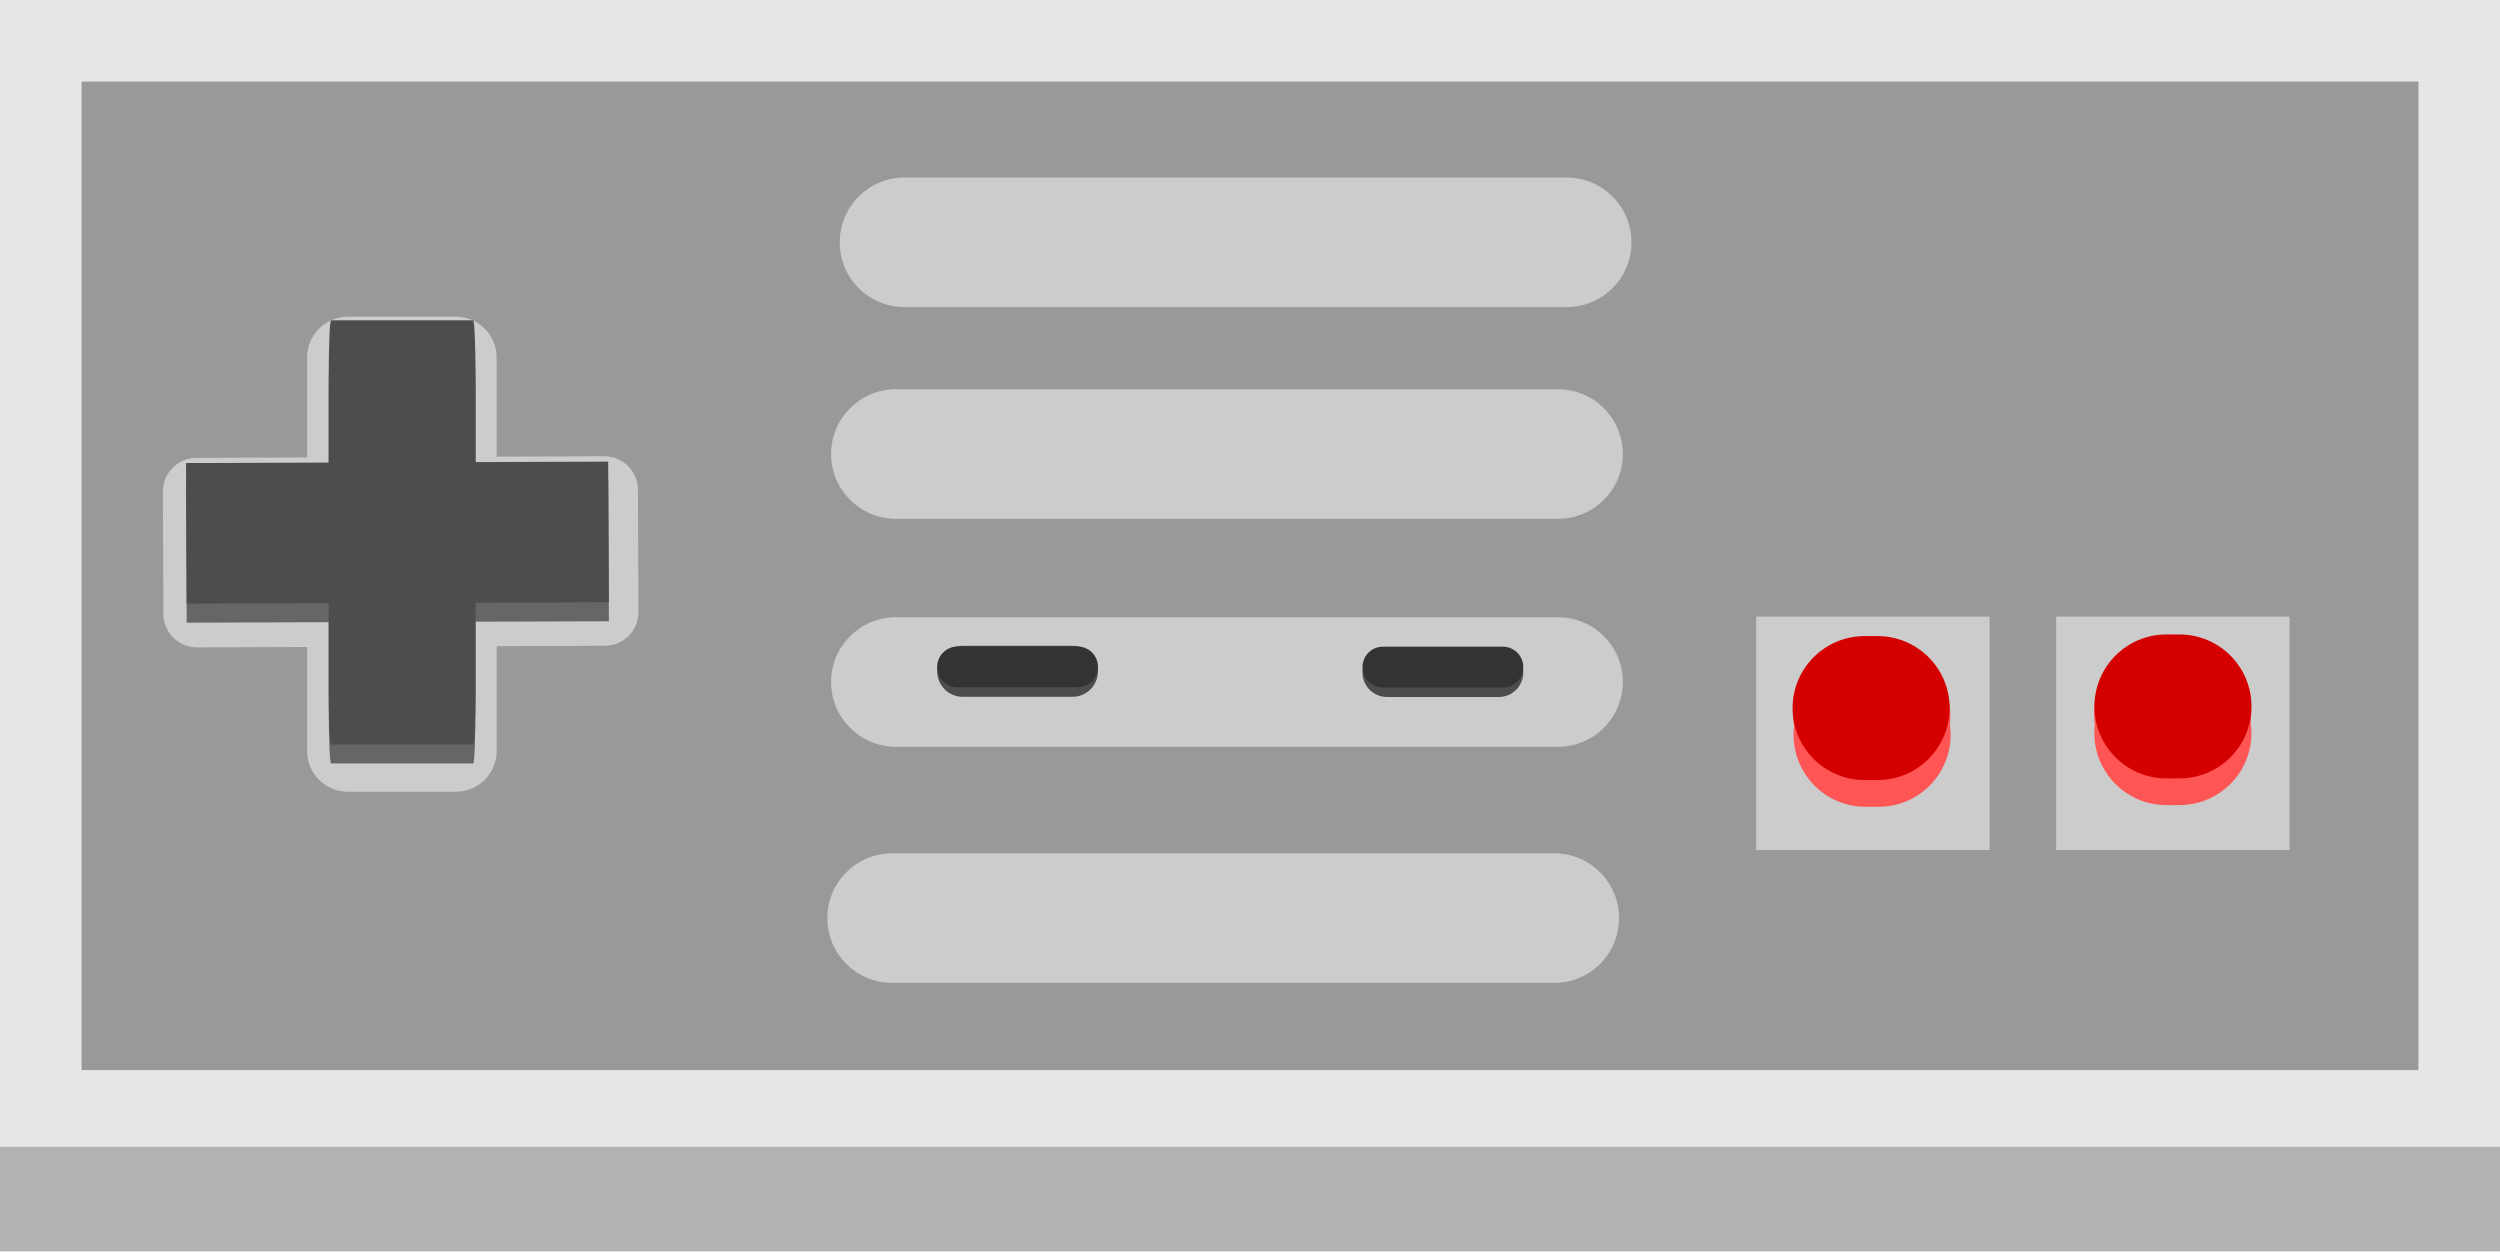
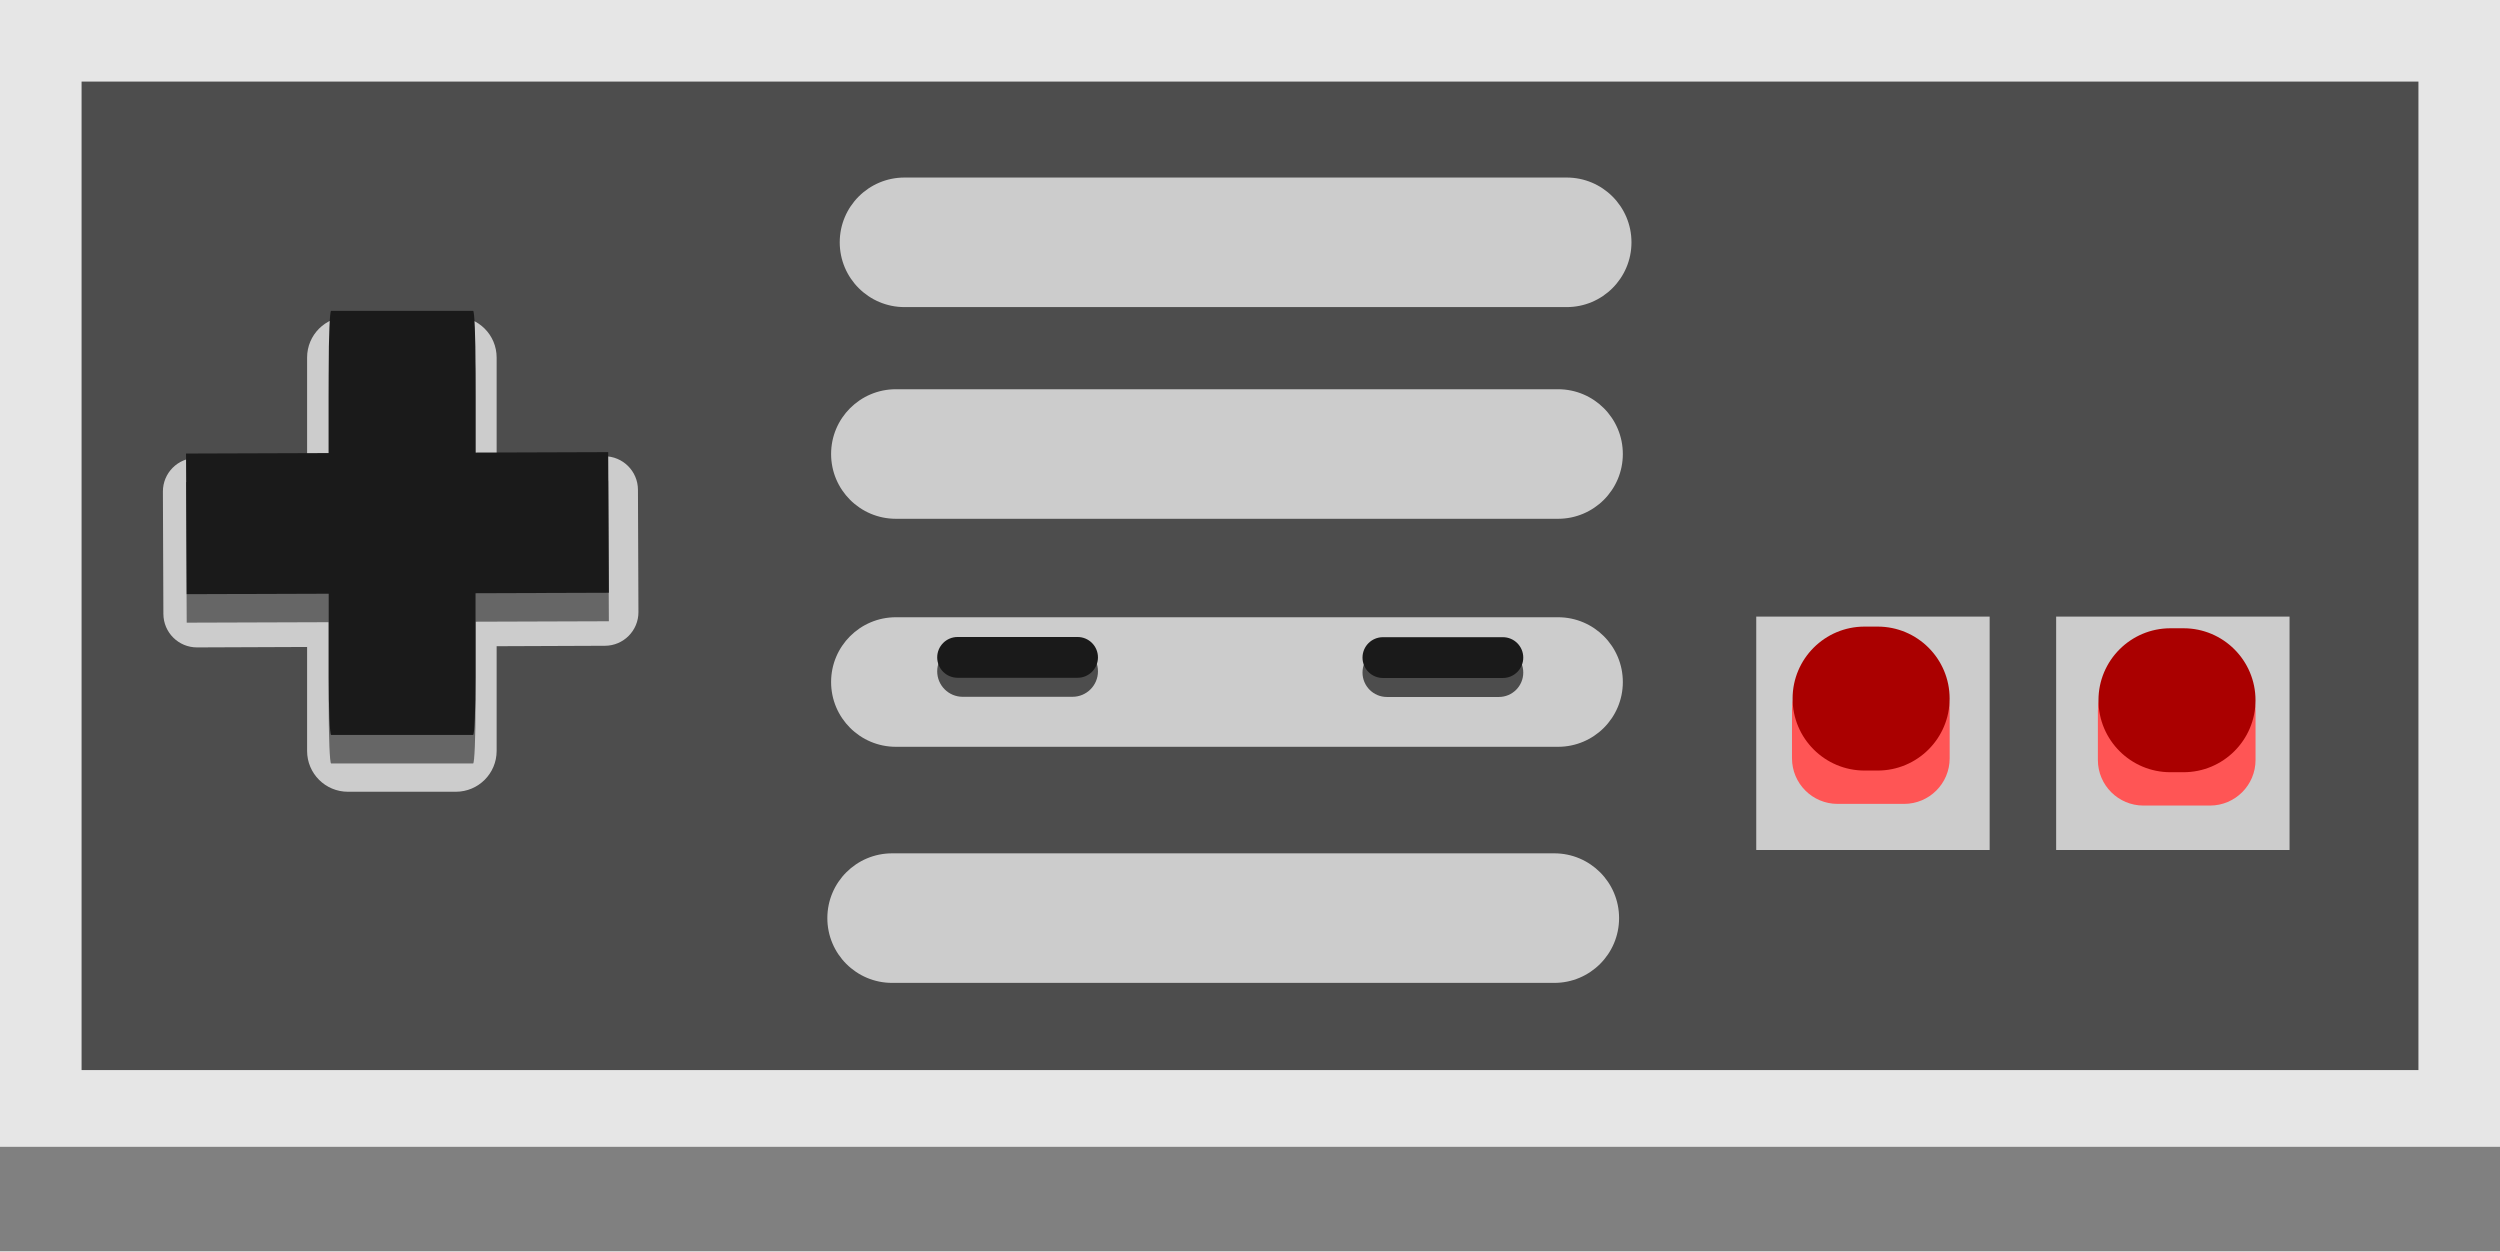
<svg xmlns="http://www.w3.org/2000/svg" width="139.247mm" height="69.698mm" viewBox="0 0 139.247 69.698" version="1.1" id="svg6545">
  <defs id="defs6539" />
  <g id="layer1" transform="translate(-36.61592,-114.7222)">
-     <rect style="opacity:1;vector-effect:none;fill:#b3b3b3;fill-opacity:1;stroke:none;stroke-width:0.265;stroke-linecap:butt;stroke-linejoin:miter;stroke-miterlimit:4;stroke-dasharray:none;stroke-dashoffset:0;stroke-opacity:1" id="rect6853" width="139.247" height="63.877" x="36.616" y="120.543" />
+     <rect style="opacity:1;vector-effect:none;fill:#808080;fill-opacity:1;stroke:none;stroke-width:0.265;stroke-linecap:butt;stroke-linejoin:miter;stroke-miterlimit:4;stroke-dasharray:none;stroke-dashoffset:0;stroke-opacity:1" id="rect6853" width="139.247" height="63.877" x="36.616" y="120.543" />
    <rect style="opacity:1;vector-effect:none;fill:#e6e6e6;fill-opacity:1;stroke:none;stroke-width:0.265;stroke-linecap:butt;stroke-linejoin:miter;stroke-miterlimit:4;stroke-dasharray:none;stroke-dashoffset:0;stroke-opacity:1" id="rect6547" width="139.247" height="63.877" x="36.616" y="114.722" />
-     <rect style="opacity:1;vector-effect:none;fill:#999999;fill-opacity:1;stroke:none;stroke-width:0.265;stroke-linecap:butt;stroke-linejoin:miter;stroke-miterlimit:4;stroke-dasharray:none;stroke-dashoffset:0;stroke-opacity:1" id="rect6551" width="130.16" height="55.058" x="41.16" y="119.266" />
+     <rect style="opacity:1;vector-effect:none;fill:#4d4d4d;fill-opacity:1;stroke:none;stroke-width:0.265;stroke-linecap:butt;stroke-linejoin:miter;stroke-miterlimit:4;stroke-dasharray:none;stroke-dashoffset:0;stroke-opacity:1" id="rect6551" width="130.16" height="55.058" x="41.16" y="119.266" />
    <rect style="opacity:1;vector-effect:none;fill:#cccccc;fill-opacity:1;stroke:none;stroke-width:0.265;stroke-linecap:butt;stroke-linejoin:miter;stroke-miterlimit:4;stroke-dasharray:none;stroke-dashoffset:0;stroke-opacity:1" id="rect6553" width="44.099" height="7.216" x="83.388" y="124.611" ry="3.608" />
    <rect style="opacity:1;vector-effect:none;fill:#cccccc;fill-opacity:1;stroke:none;stroke-width:0.265;stroke-linecap:butt;stroke-linejoin:miter;stroke-miterlimit:4;stroke-dasharray:none;stroke-dashoffset:0;stroke-opacity:1" id="rect6553-3" width="44.099" height="7.216" x="82.907" y="136.402" ry="3.608" />
    <rect style="opacity:1;vector-effect:none;fill:#cccccc;fill-opacity:1;stroke:none;stroke-width:0.265;stroke-linecap:butt;stroke-linejoin:miter;stroke-miterlimit:4;stroke-dasharray:none;stroke-dashoffset:0;stroke-opacity:1" id="rect6553-3-2" width="44.099" height="7.216" x="82.907" y="149.102" ry="3.608" />
    <rect style="opacity:1;vector-effect:none;fill:#cccccc;fill-opacity:1;stroke:none;stroke-width:0.265;stroke-linecap:butt;stroke-linejoin:miter;stroke-miterlimit:4;stroke-dasharray:none;stroke-dashoffset:0;stroke-opacity:1" id="rect6553-3-2-3" width="44.099" height="7.216" x="82.698" y="162.252" ry="3.608" />
    <rect style="opacity:1;vector-effect:none;fill:#cccccc;fill-opacity:1;stroke:none;stroke-width:0.265;stroke-linecap:butt;stroke-linejoin:miter;stroke-miterlimit:4;stroke-dasharray:none;stroke-dashoffset:0;stroke-opacity:1" id="rect6600" width="10.557" height="26.46" x="53.721" y="132.362" ry="2.272" />
    <rect style="opacity:1;vector-effect:none;fill:#cccccc;fill-opacity:1;stroke:none;stroke-width:0.265;stroke-linecap:butt;stroke-linejoin:miter;stroke-miterlimit:4;stroke-dasharray:none;stroke-dashoffset:0;stroke-opacity:1" id="rect6600-3" width="10.557" height="26.46" x="140.414" y="-71.581" ry="1.871" transform="rotate(89.7711)" />
    <rect style="opacity:1;vector-effect:none;fill:#666666;fill-opacity:1;stroke:none;stroke-width:0.265;stroke-linecap:butt;stroke-linejoin:miter;stroke-miterlimit:4;stroke-dasharray:none;stroke-dashoffset:0;stroke-opacity:1" id="rect6600-5" width="8.179" height="23.622" x="54.924" y="133.623" ry="3.221" rx="0.134" />
    <g id="g6636" transform="matrix(1,0,0,0.8310831,0,24.67973)" style="fill:#666666;stroke-width:1.097">
      <rect transform="matrix(0.00397683,0.9999921,-0.9999919,0.00401334,0,0)" ry="0" y="-69.932" x="140.837" height="23.514" width="9.425" id="rect6600-3-7" style="opacity:1;vector-effect:none;fill:#666666;fill-opacity:1;stroke:none;stroke-width:0.29;stroke-linecap:butt;stroke-linejoin:miter;stroke-miterlimit:4;stroke-dasharray:none;stroke-dashoffset:0;stroke-opacity:1" rx="0" />
    </g>
    <rect style="opacity:1;vector-effect:none;fill:#cccccc;fill-opacity:1;stroke:none;stroke-width:0.265;stroke-linecap:butt;stroke-linejoin:miter;stroke-miterlimit:4;stroke-dasharray:none;stroke-dashoffset:0;stroke-opacity:1" id="rect6638" width="13" height="13" x="134.437" y="149.066" ry="0" />
    <rect style="opacity:1;vector-effect:none;fill:#cccccc;fill-opacity:1;stroke:none;stroke-width:0.265;stroke-linecap:butt;stroke-linejoin:miter;stroke-miterlimit:4;stroke-dasharray:none;stroke-dashoffset:0;stroke-opacity:1" id="rect6638-1" width="13" height="13" x="151.141" y="149.066" ry="0" />
    <rect style="opacity:1;vector-effect:none;fill:#4d4d4d;fill-opacity:1;stroke:none;stroke-width:0.265;stroke-linecap:butt;stroke-linejoin:miter;stroke-miterlimit:4;stroke-dasharray:none;stroke-dashoffset:0;stroke-opacity:1" id="rect6674-9" width="8.954" height="2.721" x="112.506" y="150.822" ry="1.36" />
    <rect style="opacity:1;vector-effect:none;fill:#4d4d4d;fill-opacity:1;stroke:none;stroke-width:0.265;stroke-linecap:butt;stroke-linejoin:miter;stroke-miterlimit:4;stroke-dasharray:none;stroke-dashoffset:0;stroke-opacity:1" id="rect6674-9-4" width="8.954" height="2.839" x="88.817" y="150.694" ry="1.419" />
-     <rect style="opacity:1;vector-effect:none;fill:#333333;fill-opacity:1;stroke:none;stroke-width:0.265;stroke-linecap:butt;stroke-linejoin:miter;stroke-miterlimit:4;stroke-dasharray:none;stroke-dashoffset:0;stroke-opacity:1" id="rect6674-9-4-1" width="8.954" height="2.272" x="88.817" y="150.731" ry="1.136" />
-     <rect style="opacity:1;vector-effect:none;fill:#333333;fill-opacity:1;stroke:none;stroke-width:0.265;stroke-linecap:butt;stroke-linejoin:miter;stroke-miterlimit:4;stroke-dasharray:none;stroke-dashoffset:0;stroke-opacity:1" id="rect6674-9-4-1-2" width="8.954" height="2.272" x="112.506" y="150.742" ry="1.136" />
-     <g id="g6809">
-       <rect ry="4.009" y="151.643" x="136.515" height="8.018" width="8.747" id="rect6657" style="opacity:1;vector-effect:none;fill:#ff5555;fill-opacity:1;stroke:none;stroke-width:0.265;stroke-linecap:butt;stroke-linejoin:miter;stroke-miterlimit:4;stroke-dasharray:none;stroke-dashoffset:0;stroke-opacity:1" />
-       <rect ry="4.009" y="150.574" x="136.499" height="8.018" width="8.747" id="rect6657-0" style="opacity:1;vector-effect:none;fill:#ff5555;fill-opacity:1;stroke:none;stroke-width:0.265;stroke-linecap:butt;stroke-linejoin:miter;stroke-miterlimit:4;stroke-dasharray:none;stroke-dashoffset:0;stroke-opacity:1" />
+     <rect class="Select-Button" style="opacity:1;vector-effect:none;fill:#1a1a1a;fill-opacity:1;stroke:none;stroke-width:0.265;stroke-linecap:butt;stroke-linejoin:miter;stroke-miterlimit:4;stroke-dasharray:none;stroke-dashoffset:0;stroke-opacity:1" id="rect6674-9-4-1" width="8.954" height="2.272" x="88.817" y="150.202" ry="1.136" />
+     <rect class="Start-Button" style="opacity:1;vector-effect:none;fill:#1a1a1a;fill-opacity:1;stroke:none;stroke-width:0.265;stroke-linecap:butt;stroke-linejoin:miter;stroke-miterlimit:4;stroke-dasharray:none;stroke-dashoffset:0;stroke-opacity:1" id="rect6674-9-4-1-2" width="8.954" height="2.272" x="112.506" y="150.213" ry="1.136" />
+     <rect style="opacity:1;vector-effect:none;fill:#1a1a1a;fill-opacity:1;stroke:none;stroke-width:0.265;stroke-linecap:butt;stroke-linejoin:miter;stroke-miterlimit:4;stroke-dasharray:none;stroke-dashoffset:0;stroke-opacity:1" id="rect6600-5-2" width="8.179" height="23.622" x="54.924" y="132.036" ry="3.221" rx="0.134" />
+     <g id="g6636-7" transform="matrix(1,0,0,0.8310831,3.666667e-8,23.09223)" style="stroke-width:1.097;fill:#1a1a1a">
+       <rect transform="matrix(0.00397683,0.9999921,-0.9999919,0.00401334,0,0)" ry="0" y="-69.932" x="140.837" height="23.514" width="9.425" id="rect6600-3-7-9" style="opacity:1;vector-effect:none;fill:#1a1a1a;fill-opacity:1;stroke:none;stroke-width:0.29;stroke-linecap:butt;stroke-linejoin:miter;stroke-miterlimit:4;stroke-dasharray:none;stroke-dashoffset:0;stroke-opacity:1" rx="0" />
    </g>
-     <rect style="opacity:1;vector-effect:none;fill:#d40000;fill-opacity:1;stroke:none;stroke-width:0.265;stroke-linecap:butt;stroke-linejoin:miter;stroke-miterlimit:4;stroke-dasharray:none;stroke-dashoffset:0;stroke-opacity:1" id="rect6657-5" width="8.747" height="8.018" x="136.461" y="150.152" ry="4.009" />
-     <g transform="translate(16.75478,-0.09529381)" id="g6809-0">
-       <rect ry="4.009" y="151.643" x="136.515" height="8.018" width="8.747" id="rect6657-07" style="opacity:1;vector-effect:none;fill:#ff5555;fill-opacity:1;stroke:none;stroke-width:0.265;stroke-linecap:butt;stroke-linejoin:miter;stroke-miterlimit:4;stroke-dasharray:none;stroke-dashoffset:0;stroke-opacity:1" />
-       <rect ry="4.009" y="150.574" x="136.499" height="8.018" width="8.747" id="rect6657-0-6" style="opacity:1;vector-effect:none;fill:#ff5555;fill-opacity:1;stroke:none;stroke-width:0.265;stroke-linecap:butt;stroke-linejoin:miter;stroke-miterlimit:4;stroke-dasharray:none;stroke-dashoffset:0;stroke-opacity:1" />
-     </g>
-     <rect style="opacity:1;vector-effect:none;fill:#d40000;fill-opacity:1;stroke:none;stroke-width:0.265;stroke-linecap:butt;stroke-linejoin:miter;stroke-miterlimit:4;stroke-dasharray:none;stroke-dashoffset:0;stroke-opacity:1" id="rect6657-5-1" width="8.747" height="8.018" x="153.273" y="150.061" ry="4.009" />
-     <rect style="opacity:1;vector-effect:none;fill:#4d4d4d;fill-opacity:1;stroke:none;stroke-width:0.265;stroke-linecap:butt;stroke-linejoin:miter;stroke-miterlimit:4;stroke-dasharray:none;stroke-dashoffset:0;stroke-opacity:1" id="rect6600-5-2" width="8.179" height="23.622" x="54.924" y="132.565" ry="3.221" rx="0.134" />
-     <g id="g6636-7" transform="matrix(1,0,0,0.8310831,3.6666667e-8,23.62139)" style="stroke-width:1.097">
-       <rect transform="matrix(0.00397683,0.9999921,-0.9999919,0.00401334,0,0)" ry="0" y="-69.932" x="140.837" height="23.514" width="9.425" id="rect6600-3-7-9" style="opacity:1;vector-effect:none;fill:#4d4d4d;fill-opacity:1;stroke:none;stroke-width:0.29;stroke-linecap:butt;stroke-linejoin:miter;stroke-miterlimit:4;stroke-dasharray:none;stroke-dashoffset:0;stroke-opacity:1" rx="0" />
-     </g>
+     <rect style="opacity:1;vector-effect:none;fill:#ff5555;fill-opacity:1;stroke:none;stroke-width:0.265;stroke-linecap:butt;stroke-linejoin:miter;stroke-miterlimit:4;stroke-dasharray:none;stroke-dashoffset:0;stroke-opacity:1" id="rect8062" width="8.782" height="7.818" x="136.428" y="151.68" ry="2.539" />
+     <rect class="B-Button" style="opacity:1;vector-effect:none;fill:#aa0000;fill-opacity:1;stroke:none;stroke-width:0.265;stroke-linecap:butt;stroke-linejoin:miter;stroke-miterlimit:4;stroke-dasharray:none;stroke-dashoffset:0;stroke-opacity:1" id="rect6657-5" width="8.747" height="8.018" x="136.461" y="149.623" ry="4.009" />
+     <rect style="opacity:1;vector-effect:none;fill:#ff5555;fill-opacity:1;stroke:none;stroke-width:0.265;stroke-linecap:butt;stroke-linejoin:miter;stroke-miterlimit:4;stroke-dasharray:none;stroke-dashoffset:0;stroke-opacity:1" id="rect8062-3" width="8.782" height="7.818" x="153.465" y="151.773" ry="2.539" />
+     <rect class="A-Button" style="opacity:1;vector-effect:none;fill:#aa0000;fill-opacity:1;stroke:none;stroke-width:0.265;stroke-linecap:butt;stroke-linejoin:miter;stroke-miterlimit:4;stroke-dasharray:none;stroke-dashoffset:0;stroke-opacity:1" id="rect6657-5-0" width="8.747" height="8.018" x="153.498" y="149.716" ry="4.009" />
  </g>
</svg>
